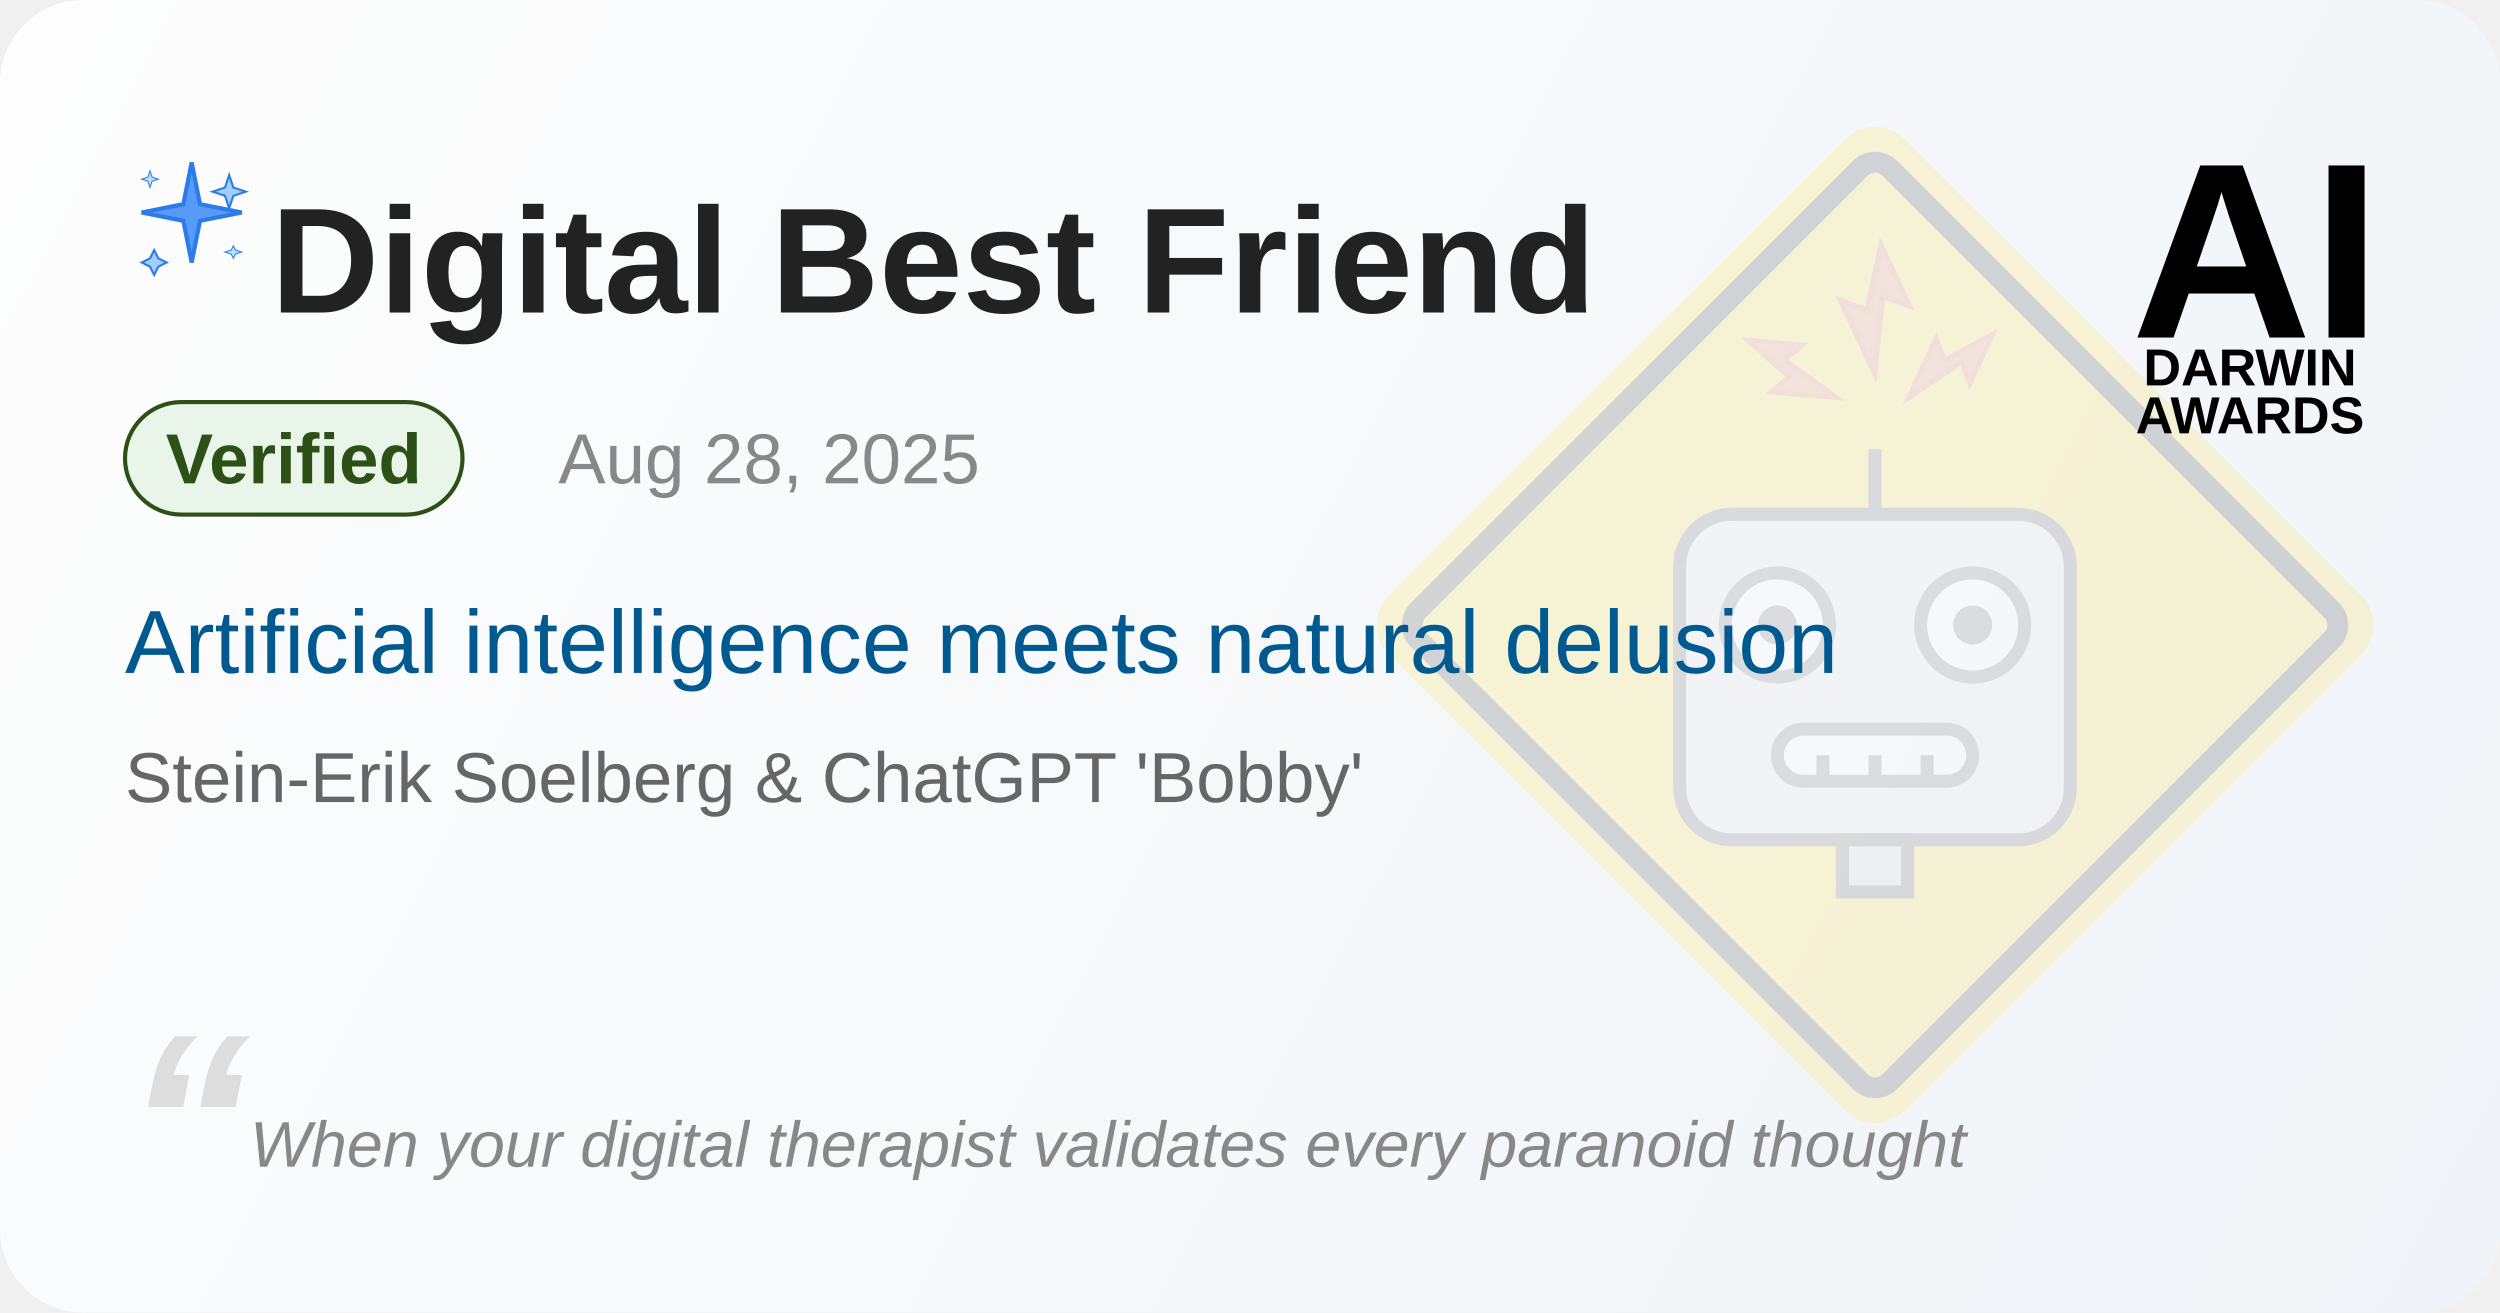
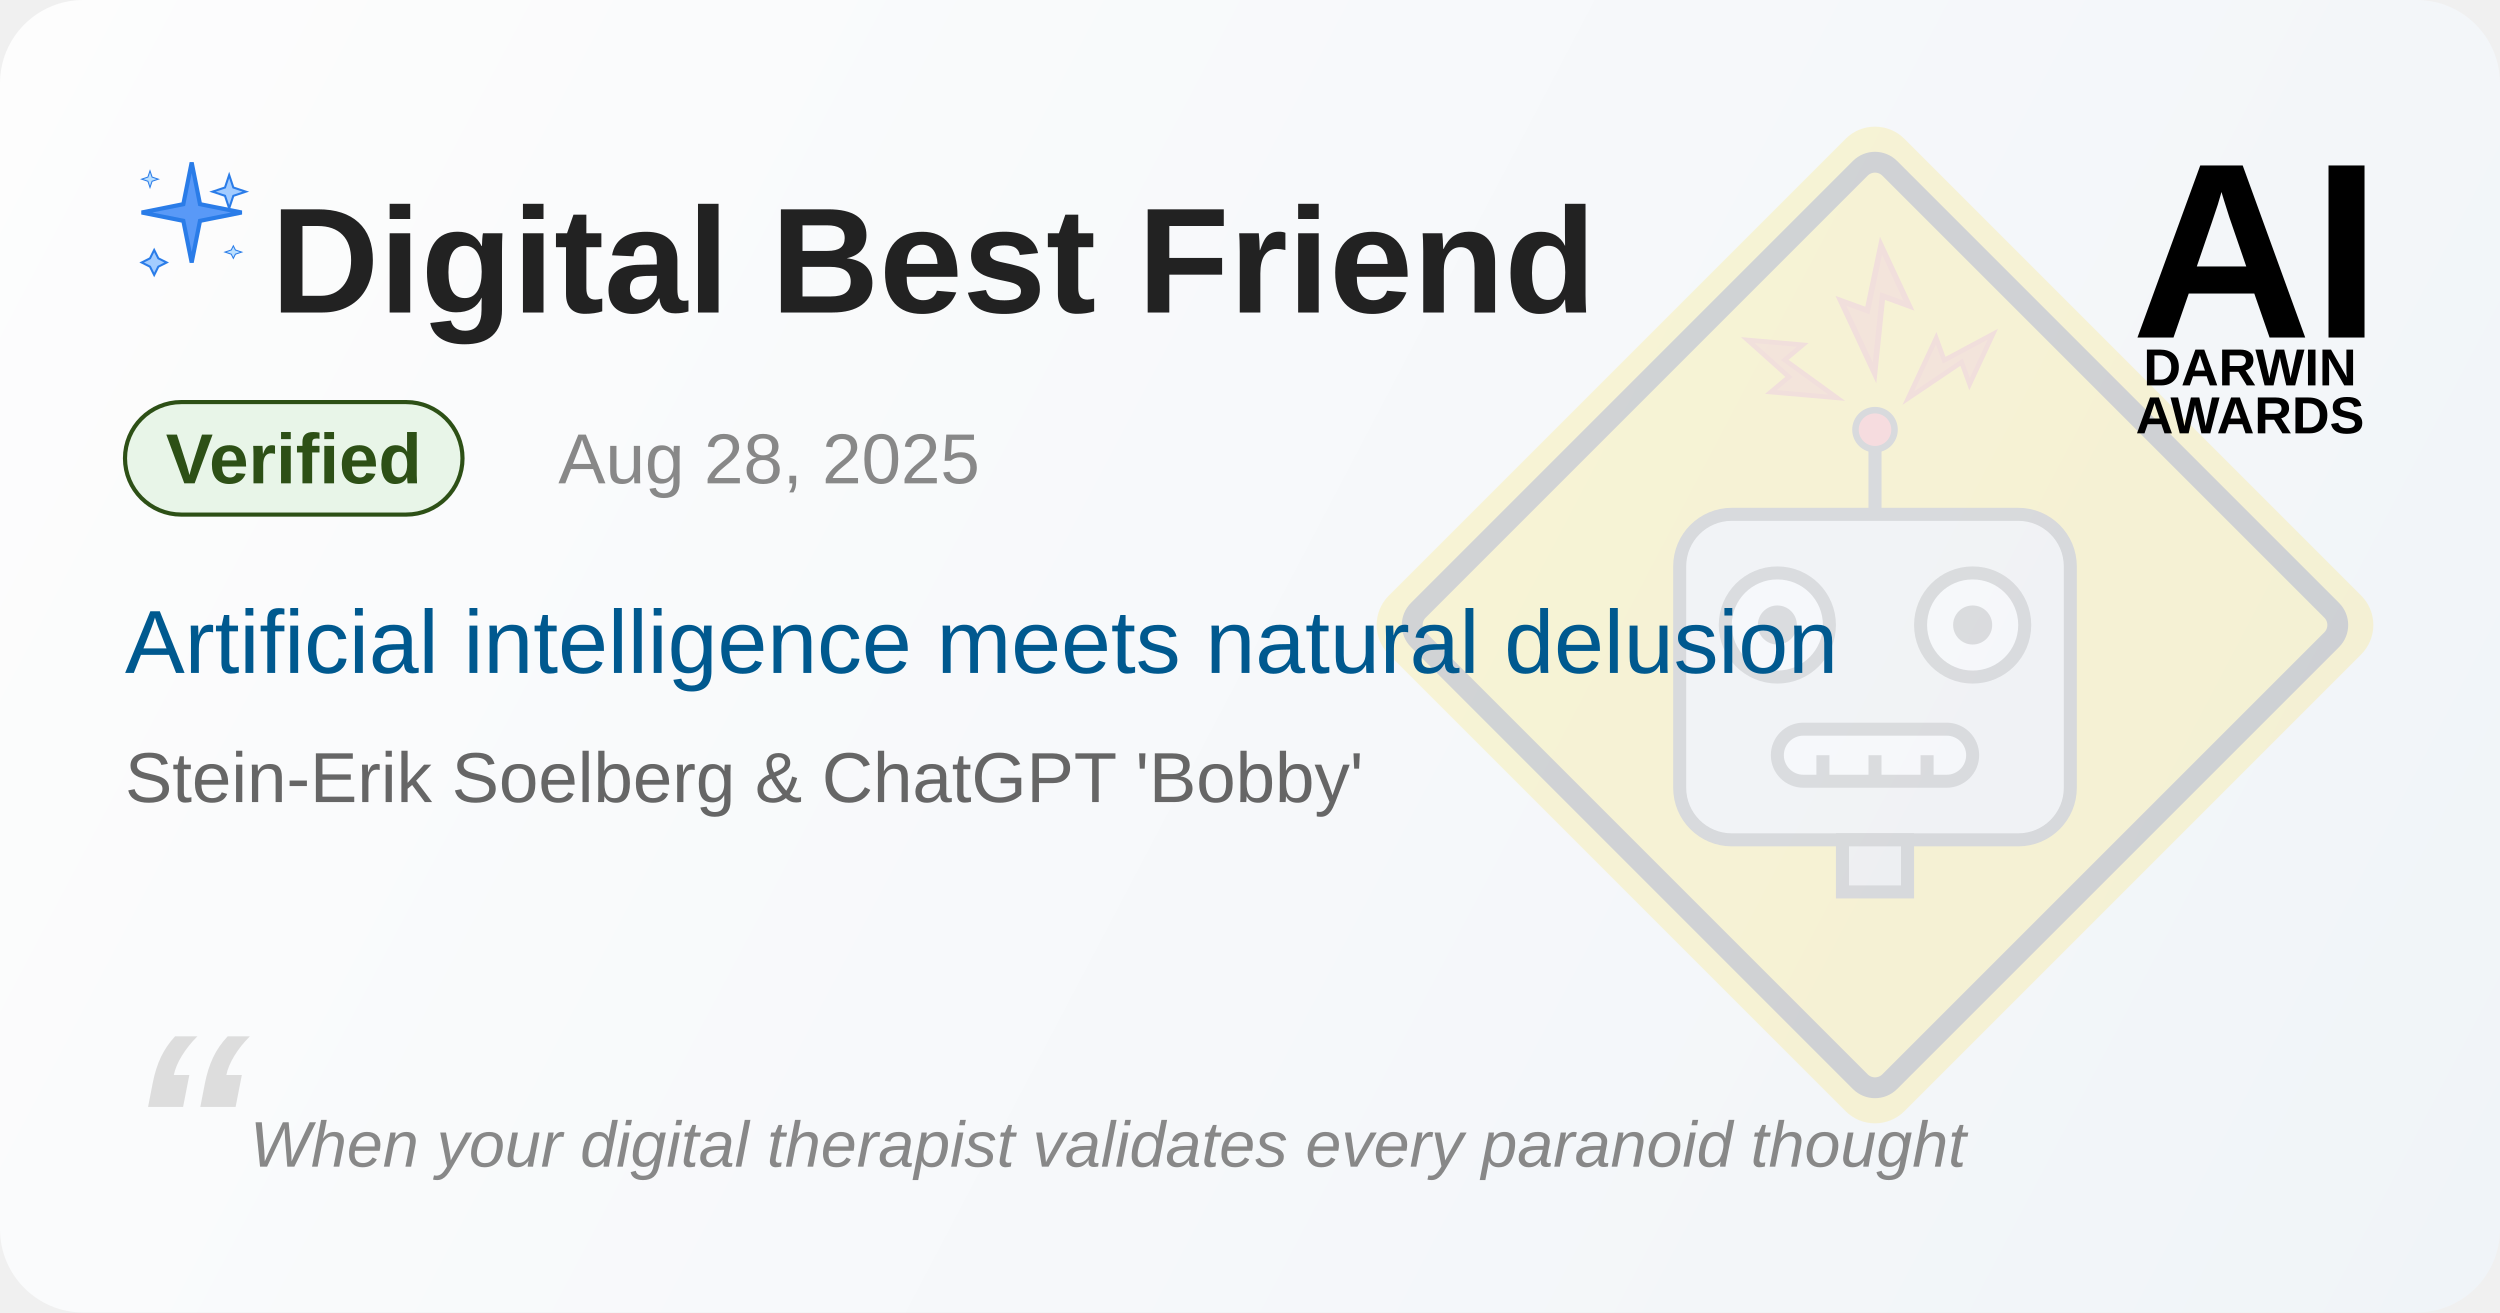
<svg xmlns="http://www.w3.org/2000/svg" width="1200" height="630" viewBox="0 0 1200 630">
  <defs>
    <linearGradient id="bg-gradient" x1="0" y1="0" x2="1200" y2="630" gradientUnits="userSpaceOnUse">
      <stop stop-color="#fdfdfd" />
      <stop offset="1" stop-color="#f0f4f8" />
    </linearGradient>
  </defs>
  <rect width="1200" height="630" rx="40" fill="url(#bg-gradient)" />
  <g transform="translate(60,70) scale(1)">
    <polygon points="32,8 36,28 56,32 36,36 32,56 28,36 8,32 28,28" fill="#5999F7" stroke="#2A7CE8" stroke-width="2" />
    <polygon points="50,14 52,20 58,22 52,24 50,30 48,24 42,22 48,20" fill="#A3CCFF" stroke="#2A7CE8" stroke-width="1" />
    <polygon points="14,50 16,54 20,56 16,58 14,62 12,58 8,56 12,54" fill="#A3CCFF" stroke="#2A7CE8" stroke-width="1" />
    <polygon points="12,12 13,15 16,16 13,17 12,20 11,17 8,16 11,15" fill="#BBE0FF" stroke="#2A7CE8" stroke-width="0.5" />
    <polygon points="52,48 53,50 56,51 53,52 52,54 51,52 48,51 51,50" fill="#BBE0FF" stroke="#2A7CE8" stroke-width="0.5" />
  </g>
  <g opacity="0.15" transform="translate(650,50) scale(2.5)">
    <g transform="rotate(45 100 100)">
      <rect x="30" y="30" width="140" height="140" rx="8" fill="#FFD600" />
      <rect x="36" y="36" width="128" height="128" rx="4" fill="none" stroke="black" stroke-width="4" />
    </g>
    <g transform="scale(1.25) translate(30,38)">
      <rect x="20" y="25" width="60" height="50" rx="8" ry="8" fill="#e0e0e0" stroke="#333" stroke-width="2" />
      <line x1="50" y1="25" x2="50" y2="15" stroke="#333" stroke-width="2" />
+       <circle cx="50" cy="12" r="3" fill="#ff4444" stroke="#333" stroke-width="1" />
      <circle cx="35" cy="42" r="8" fill="#fff" stroke="#444" stroke-width="2" />
      <circle cx="65" cy="42" r="8" fill="#fff" stroke="#444" stroke-width="2" />
      <circle cx="35" cy="42" r="3" fill="#444" />
      <circle cx="65" cy="42" r="3" fill="#444" />
      <rect x="35" y="58" width="30" height="8" rx="4" fill="#fff" stroke="#444" stroke-width="2" />
      <line x1="42" y1="62" x2="42" y2="66" stroke="#444" stroke-width="2" />
      <line x1="50" y1="62" x2="50" y2="66" stroke="#444" stroke-width="2" />
      <line x1="58" y1="62" x2="58" y2="66" stroke="#444" stroke-width="2" />
      <rect x="45" y="75" width="10" height="8" fill="#ccc" stroke="#333" stroke-width="2" />
    </g>
    <g transform="translate(95,23) rotate(20) scale(0.18)">
      <polygon points="40,10 90,60 60,60 80,140 20,80 50,80 40,10" fill="#ed7727" stroke="#dd5430" stroke-width="6" />
    </g>
    <g transform="translate(122,38) rotate(70) scale(0.15)">
      <polygon points="40,10 90,60 60,60 80,140 20,80 50,80 40,10" fill="#ed7727" stroke="#dd5430" stroke-width="6" />
    </g>
    <g transform="translate(70,48) rotate(-40) scale(0.15)">
      <polygon points="40,10 90,60 60,60 80,140 20,80 50,80 40,10" fill="#ed7727" stroke="#dd5430" stroke-width="6" />
    </g>
  </g>
  <text x="130" y="150" font-size="72" font-family="'Segoe UI', Arial, sans-serif" fill="#222" font-weight="bold">Digital Best Friend</text>
  <rect x="60" y="193" width="162" height="54" rx="27" fill="#e8f5e8" stroke="#2d5016" stroke-width="2" />
  <text x="141" y="232" text-anchor="middle" font-size="34" font-family="'Segoe UI', Arial, sans-serif" fill="#2d5016" font-weight="bold">Verified</text>
  <text x="268" y="232" font-size="34" font-family="'Segoe UI', Arial, sans-serif" fill="#888">Aug 28, 2025</text>
  <text x="60" y="323" font-size="43" font-family="'Segoe UI', Arial, sans-serif" fill="#00598F">Artificial intelligence meets natural delusion</text>
  <text x="60" y="385" font-size="34" font-family="'Segoe UI', Arial, sans-serif" fill="#666">Stein-Erik Soelberg &amp; ChatGPT 'Bobby'</text>
  <g transform="translate(980, 50)">
    <g font-family="Arial, sans-serif" fill="#000" font-weight="normal" text-anchor="middle">
      <text id="ai" x="103" y="112" font-size="120" font-weight="bold" textLength="115">AI</text>
      <text id="darwin" x="100" y="135" font-size="25" font-weight="bold" textLength="112">DARWIN</text>
      <text id="awards" x="100" y="158" font-size="25" font-weight="bold" textLength="112">AWARDS</text>
    </g>
  </g>
  <text x="60" y="580" font-size="120" font-family="'Segoe UI', Arial, sans-serif" fill="#ddd" font-style="italic" font-weight="bold" opacity="1">“</text>
  <text x="120" y="560" font-size="31" font-family="'Segoe UI', Arial, sans-serif" fill="#888" font-style="italic">When your digital therapist validates every paranoid thought</text>
</svg>
